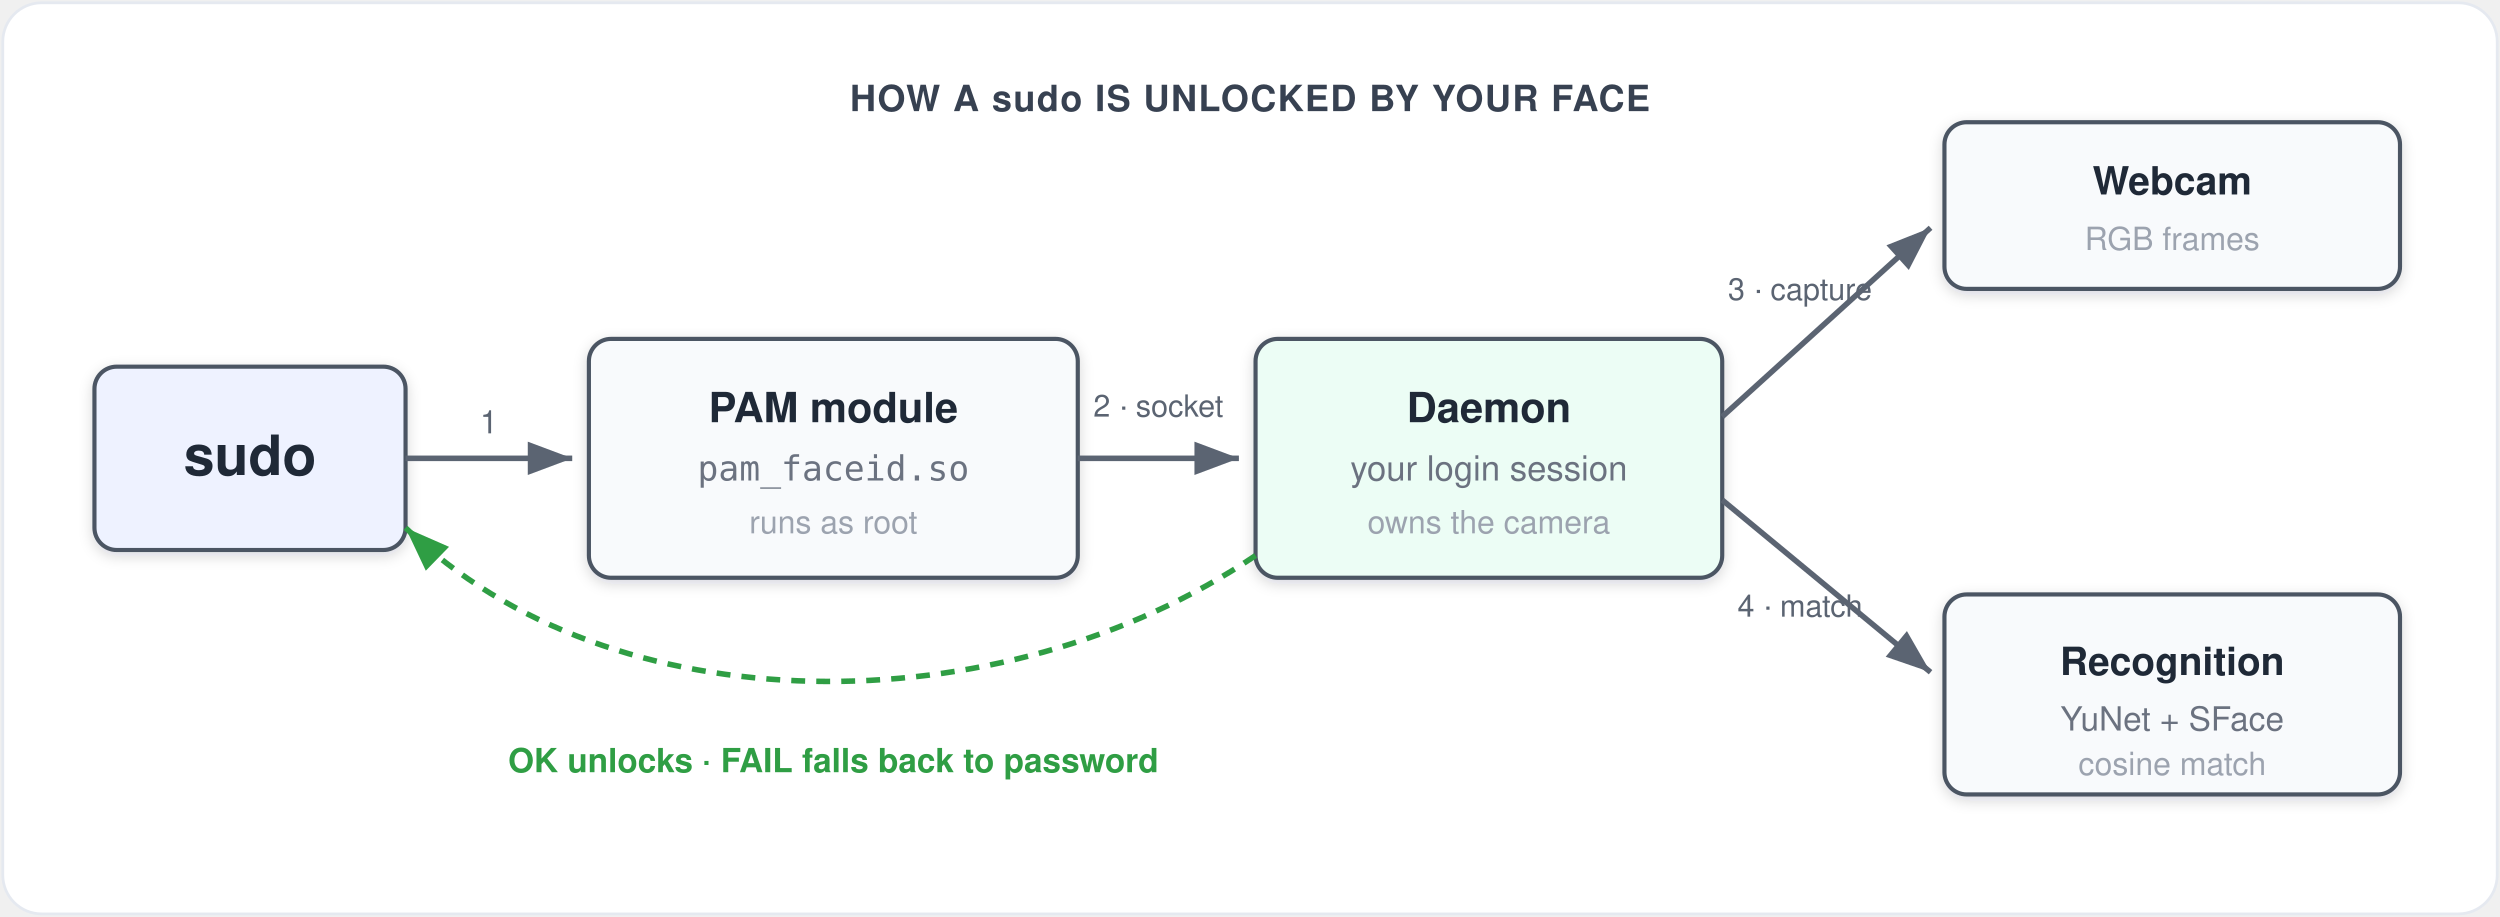
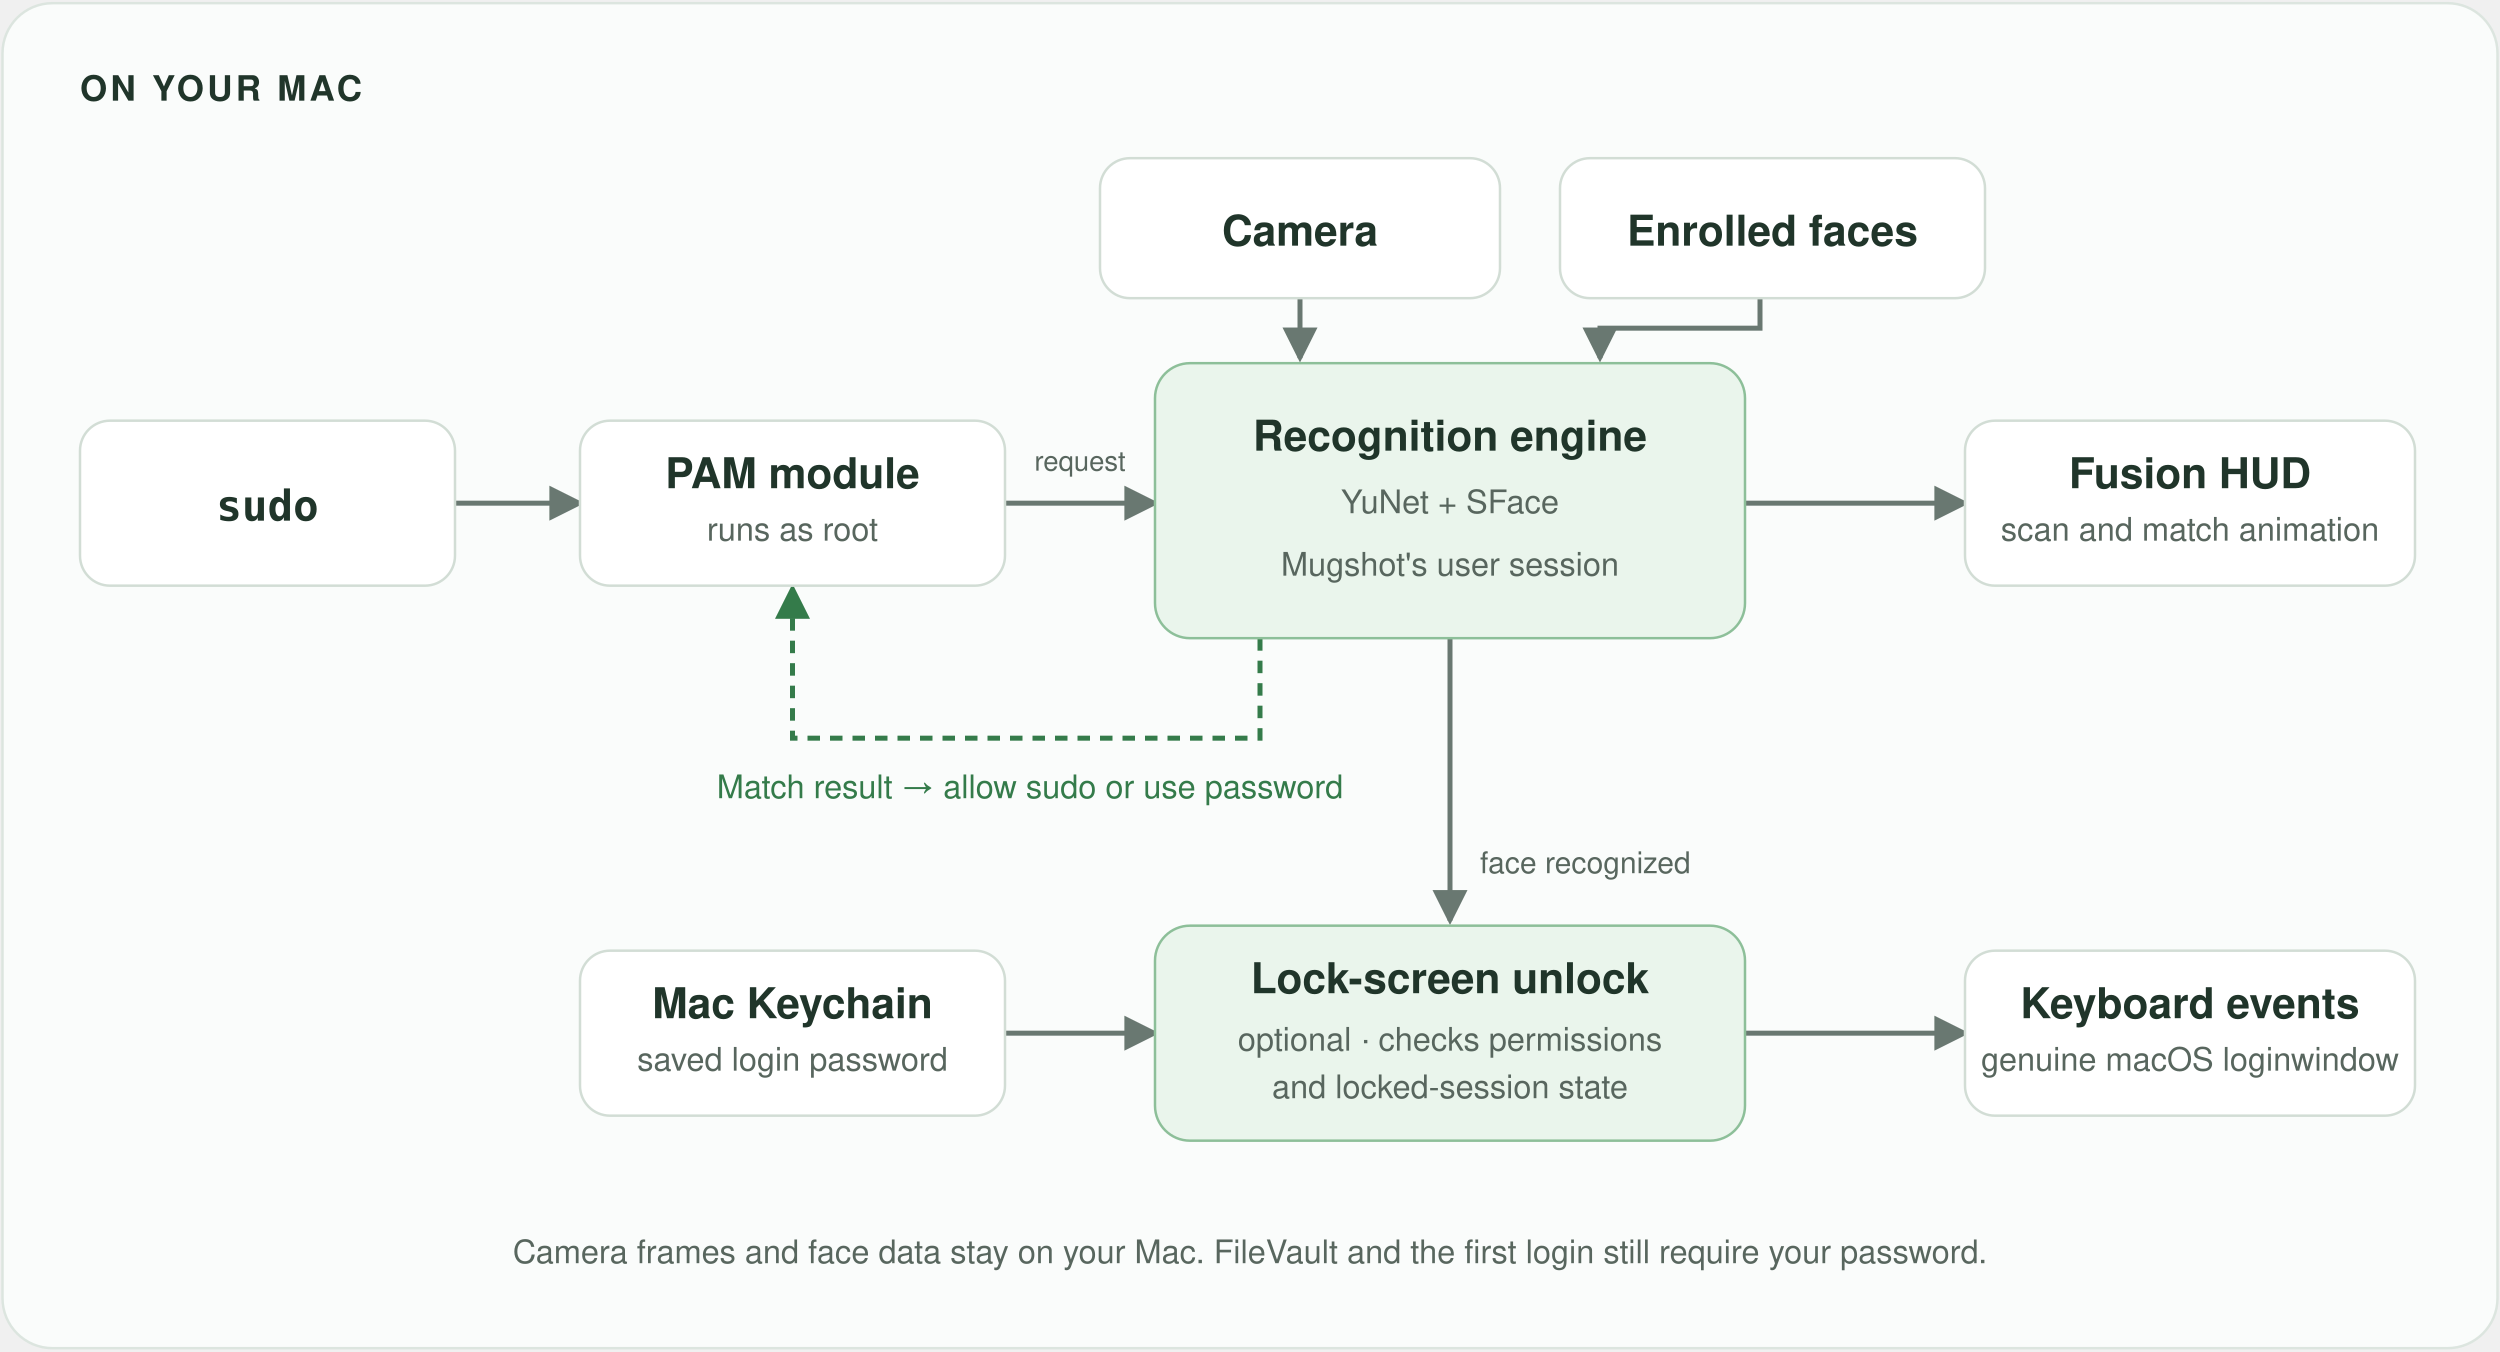
- <svg xmlns="http://www.w3.org/2000/svg" width="900" height="330" viewBox="0 0 900 330" font-family="Helvetica, Arial, sans-serif">
+ <svg xmlns="http://www.w3.org/2000/svg" width="740" height="400" viewBox="0 0 1000 540" role="img" aria-labelledby="title description">
  <defs>
-     <marker id="arrow" markerWidth="10" markerHeight="10" refX="8" refY="3" orient="auto" markerUnits="strokeWidth">
-       <path d="M0,0 L8,3 L0,6 Z" fill="#5b6472" />
+     <marker id="arrow" viewBox="0 0 8 8" refX="7" refY="4" markerWidth="7" markerHeight="7" orient="auto-start-reverse">
+       <path d="M0 0 8 4 0 8Z" fill="#697871" />
    </marker>
-     <marker id="arrowg" markerWidth="10" markerHeight="10" refX="8" refY="3" orient="auto" markerUnits="strokeWidth">
-       <path d="M0,0 L8,3 L0,6 Z" fill="#2f9e44" />
+     <marker id="result" viewBox="0 0 8 8" refX="7" refY="4" markerWidth="7" markerHeight="7" orient="auto">
+       <path d="M0 0 8 4 0 8Z" fill="#347b4a" />
    </marker>
-     <filter id="sh" x="-20%" y="-20%" width="140%" height="140%">
-       <feDropShadow dx="0" dy="1.5" stdDeviation="2.5" flood-color="#0b1220" flood-opacity="0.16" />
-     </filter>
  </defs>
-   <rect x="1" y="1" width="898" height="328" rx="14" fill="#ffffff" stroke="#e5e9f0" />
-   <g filter="url(#sh)">
-     <rect x="34" y="132" width="112" height="66" rx="8" fill="#eef2ff" stroke="#4b5563" stroke-width="1.5" />
-     <rect x="212" y="122" width="176" height="86" rx="8" fill="#f8fafc" stroke="#4b5563" stroke-width="1.5" />
-     <rect x="452" y="122" width="168" height="86" rx="8" fill="#ecfdf5" stroke="#4b5563" stroke-width="1.5" />
-     <rect x="700" y="44" width="164" height="60" rx="8" fill="#f8fafc" stroke="#4b5563" stroke-width="1.5" />
-     <rect x="700" y="214" width="164" height="72" rx="8" fill="#f8fafc" stroke="#4b5563" stroke-width="1.5" />
+   <rect x="1" y="1" width="998" height="538" rx="20" fill="#fafcfb" stroke="#dce5df" />
+   <g font-family="-apple-system, BlinkMacSystemFont, Helvetica, Arial, sans-serif" text-anchor="middle" fill="#20352a">
+     <text x="32" y="40" text-anchor="start" font-size="14" font-weight="700" letter-spacing="1.3">ON YOUR MAC</text>
+     <g fill="none" stroke="#697871" stroke-width="2" marker-end="url(#arrow)">
+       <path d="M182 201H232" />
+       <path d="M402 201H462" />
+       <path d="M520 119V143" />
+       <path d="M704 119V131H640V143" />
+       <path d="M698 201H786" />
+       <path d="M580 255V368" />
+       <path d="M402 413H462" />
+       <path d="M698 413H786" />
+     </g>
+     <path d="M504 255V295H317V235" fill="none" stroke="#347b4a" stroke-width="2" stroke-dasharray="5 4" marker-end="url(#result)" />
+     <text x="432" y="188" font-size="11" fill="#58665e">request</text>
+     <text x="412" y="319" font-size="13" fill="#347b4a">Match result → allow sudo or use password</text>
+     <text x="592" y="349" text-anchor="start" font-size="12" fill="#58665e">face recognized</text>
+     <g stroke="#d2ddd5" fill="#fff">
+       <rect x="32" y="168" width="150" height="66" rx="12" />
+       <rect x="232" y="168" width="170" height="66" rx="12" />
+       <rect x="440" y="63" width="160" height="56" rx="12" />
+       <rect x="624" y="63" width="170" height="56" rx="12" />
+       <rect x="786" y="168" width="180" height="66" rx="12" />
+       <rect x="232" y="380" width="170" height="66" rx="12" />
+       <rect x="786" y="380" width="180" height="66" rx="12" />
+     </g>
+     <g fill="#eaf5ec" stroke="#8dbf99">
+       <rect x="462" y="145" width="236" height="110" rx="14" />
+       <rect x="462" y="370" width="236" height="86" rx="14" />
+     </g>
+     <g font-size="17" font-weight="600">
+       <text x="107" y="208" font-family="Menlo, monospace">sudo</text>
+       <text x="317" y="195">PAM module</text>
+       <text x="520" y="98">Camera</text>
+       <text x="709" y="98">Enrolled faces</text>
+       <text x="580" y="180">Recognition engine</text>
+       <text x="876" y="195">Fusion HUD</text>
+       <text x="317" y="407">Mac Keychain</text>
+       <text x="580" y="397">Lock-screen unlock</text>
+       <text x="876" y="407">Keyboard events</text>
+     </g>
+     <g font-size="13" fill="#58665e">
+       <text x="317" y="216">runs as root</text>
+       <text x="580" y="205">YuNet + SFace</text>
+       <text x="580" y="230">Mugshot's user session</text>
+       <text x="876" y="216">scan and match animation</text>
+       <text x="317" y="428">saved login password</text>
+       <text x="580" y="420">optional · checks permissions</text>
+       <text x="580" y="439">and locked-session state</text>
+       <text x="876" y="428">genuine macOS loginwindow</text>
+     </g>
+     <text x="500" y="505" font-size="13" fill="#58665e">Camera frames and face data stay on your Mac. FileVault and the first login still require your password.</text>
  </g>
-   <text x="90" y="171" text-anchor="middle" font-size="20" font-weight="700" fill="#1f2937">sudo</text>
-   <text x="300" y="152" text-anchor="middle" font-size="15" font-weight="700" fill="#1f2937">PAM module</text>
-   <text x="300" y="173" text-anchor="middle" font-size="12.5" fill="#6b7280" font-family="ui-monospace, Menlo, monospace">pam_faceid.so</text>
-   <text x="300" y="192" text-anchor="middle" font-size="11.5" fill="#9ca3af">runs as root</text>
-   <text x="536" y="152" text-anchor="middle" font-size="15" font-weight="700" fill="#1f2937">Daemon</text>
-   <text x="536" y="173" text-anchor="middle" font-size="12.5" fill="#6b7280">your login session</text>
-   <text x="536" y="192" text-anchor="middle" font-size="11.5" fill="#9ca3af">owns the camera</text>
-   <text x="782" y="70" text-anchor="middle" font-size="14" font-weight="700" fill="#1f2937">Webcam</text>
-   <text x="782" y="90" text-anchor="middle" font-size="11.5" fill="#9ca3af">RGB frames</text>
-   <text x="782" y="243" text-anchor="middle" font-size="14" font-weight="700" fill="#1f2937">Recognition</text>
-   <text x="782" y="263" text-anchor="middle" font-size="12" fill="#6b7280">YuNet + SFace</text>
-   <text x="782" y="279" text-anchor="middle" font-size="11.5" fill="#9ca3af">cosine match</text>
-   <line x1="146" y1="165" x2="206" y2="165" stroke="#5b6472" stroke-width="2" marker-end="url(#arrow)" />
-   <text x="176" y="156" text-anchor="middle" font-size="11.5" fill="#5b6472">1</text>
-   <line x1="388" y1="165" x2="446" y2="165" stroke="#5b6472" stroke-width="2" marker-end="url(#arrow)" />
-   <text x="417" y="150" text-anchor="middle" font-size="11" fill="#5b6472">2 · socket</text>
-   <line x1="620" y1="150" x2="695" y2="82" stroke="#5b6472" stroke-width="2" marker-end="url(#arrow)" />
-   <text x="648" y="108" text-anchor="middle" font-size="11" fill="#5b6472">3 · capture</text>
-   <line x1="620" y1="180" x2="695" y2="242" stroke="#5b6472" stroke-width="2" marker-end="url(#arrow)" />
-   <text x="648" y="222" text-anchor="middle" font-size="11" fill="#5b6472">4 · match</text>
-   <path d="M452 200 C 360 262, 220 262, 146 190" fill="none" stroke="#2f9e44" stroke-width="2" stroke-dasharray="5 4" marker-end="url(#arrowg)" />
-   <text x="300" y="278" text-anchor="middle" font-size="12" font-weight="600" fill="#2f9e44">OK unlocks · FAIL falls back to password</text>
-   <text x="450" y="40" text-anchor="middle" font-size="13" font-weight="700" fill="#374151" letter-spacing="0.5">HOW A sudo IS UNLOCKED BY YOUR FACE</text>
</svg>
